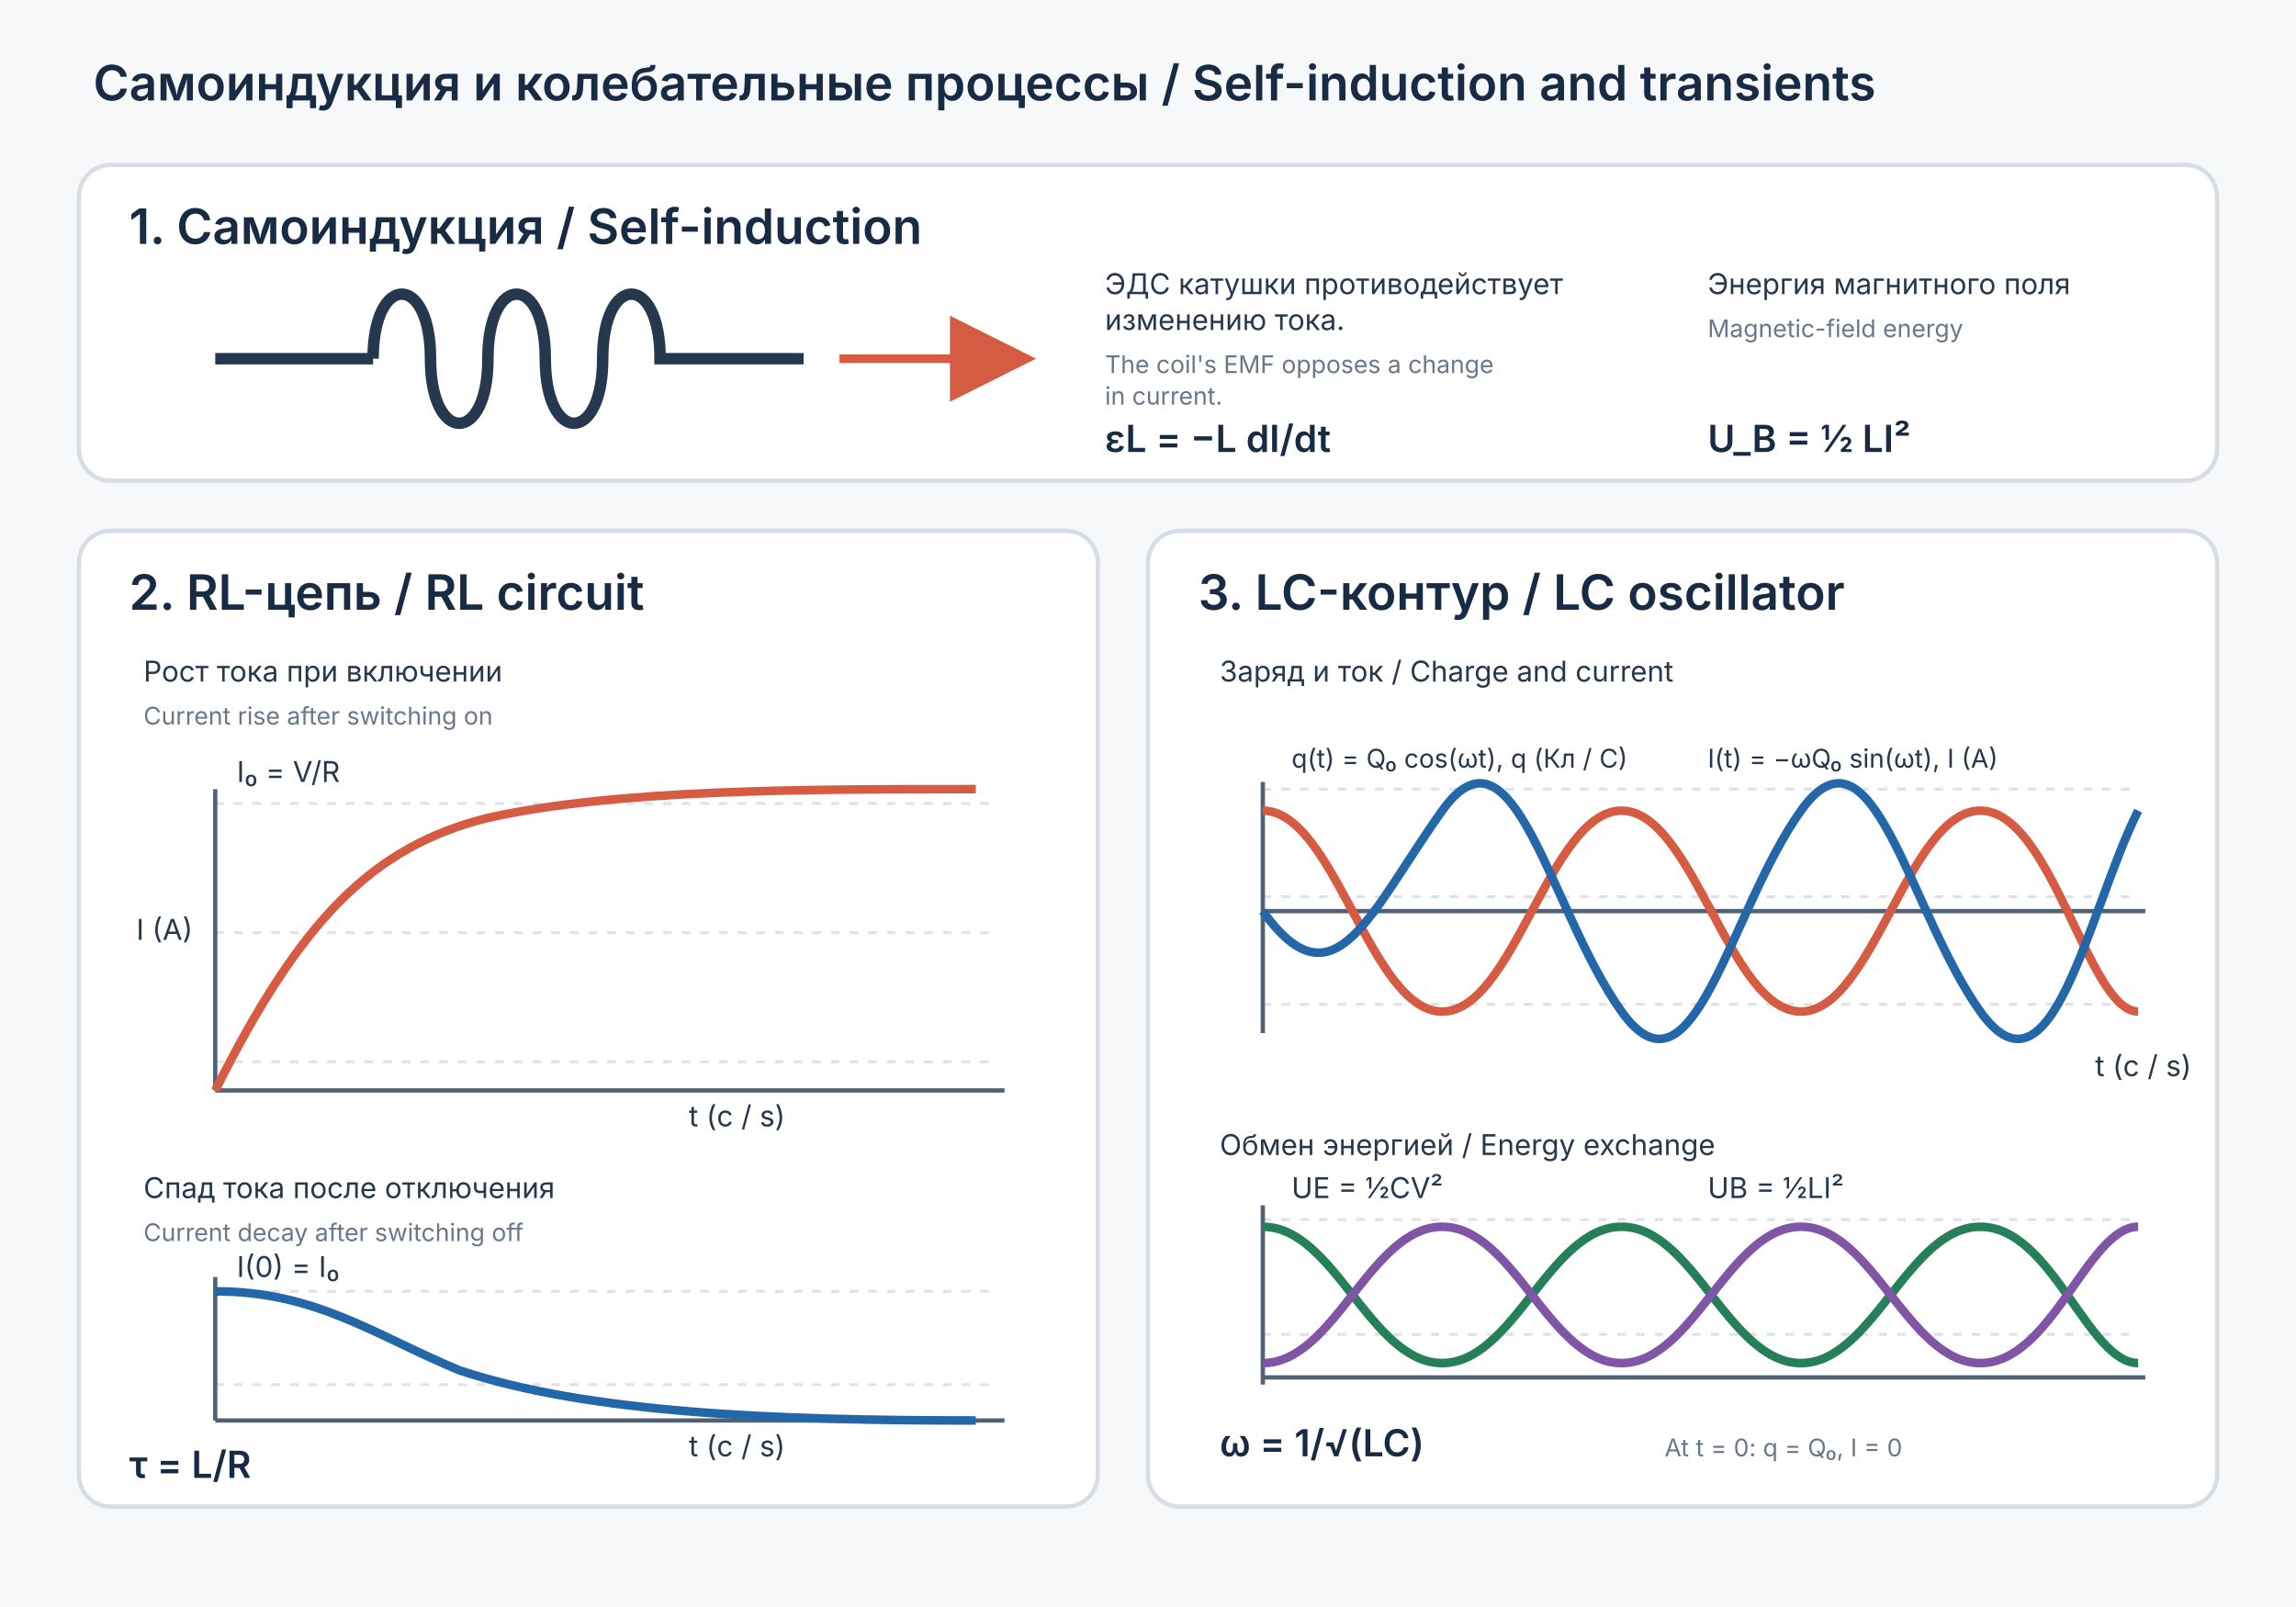
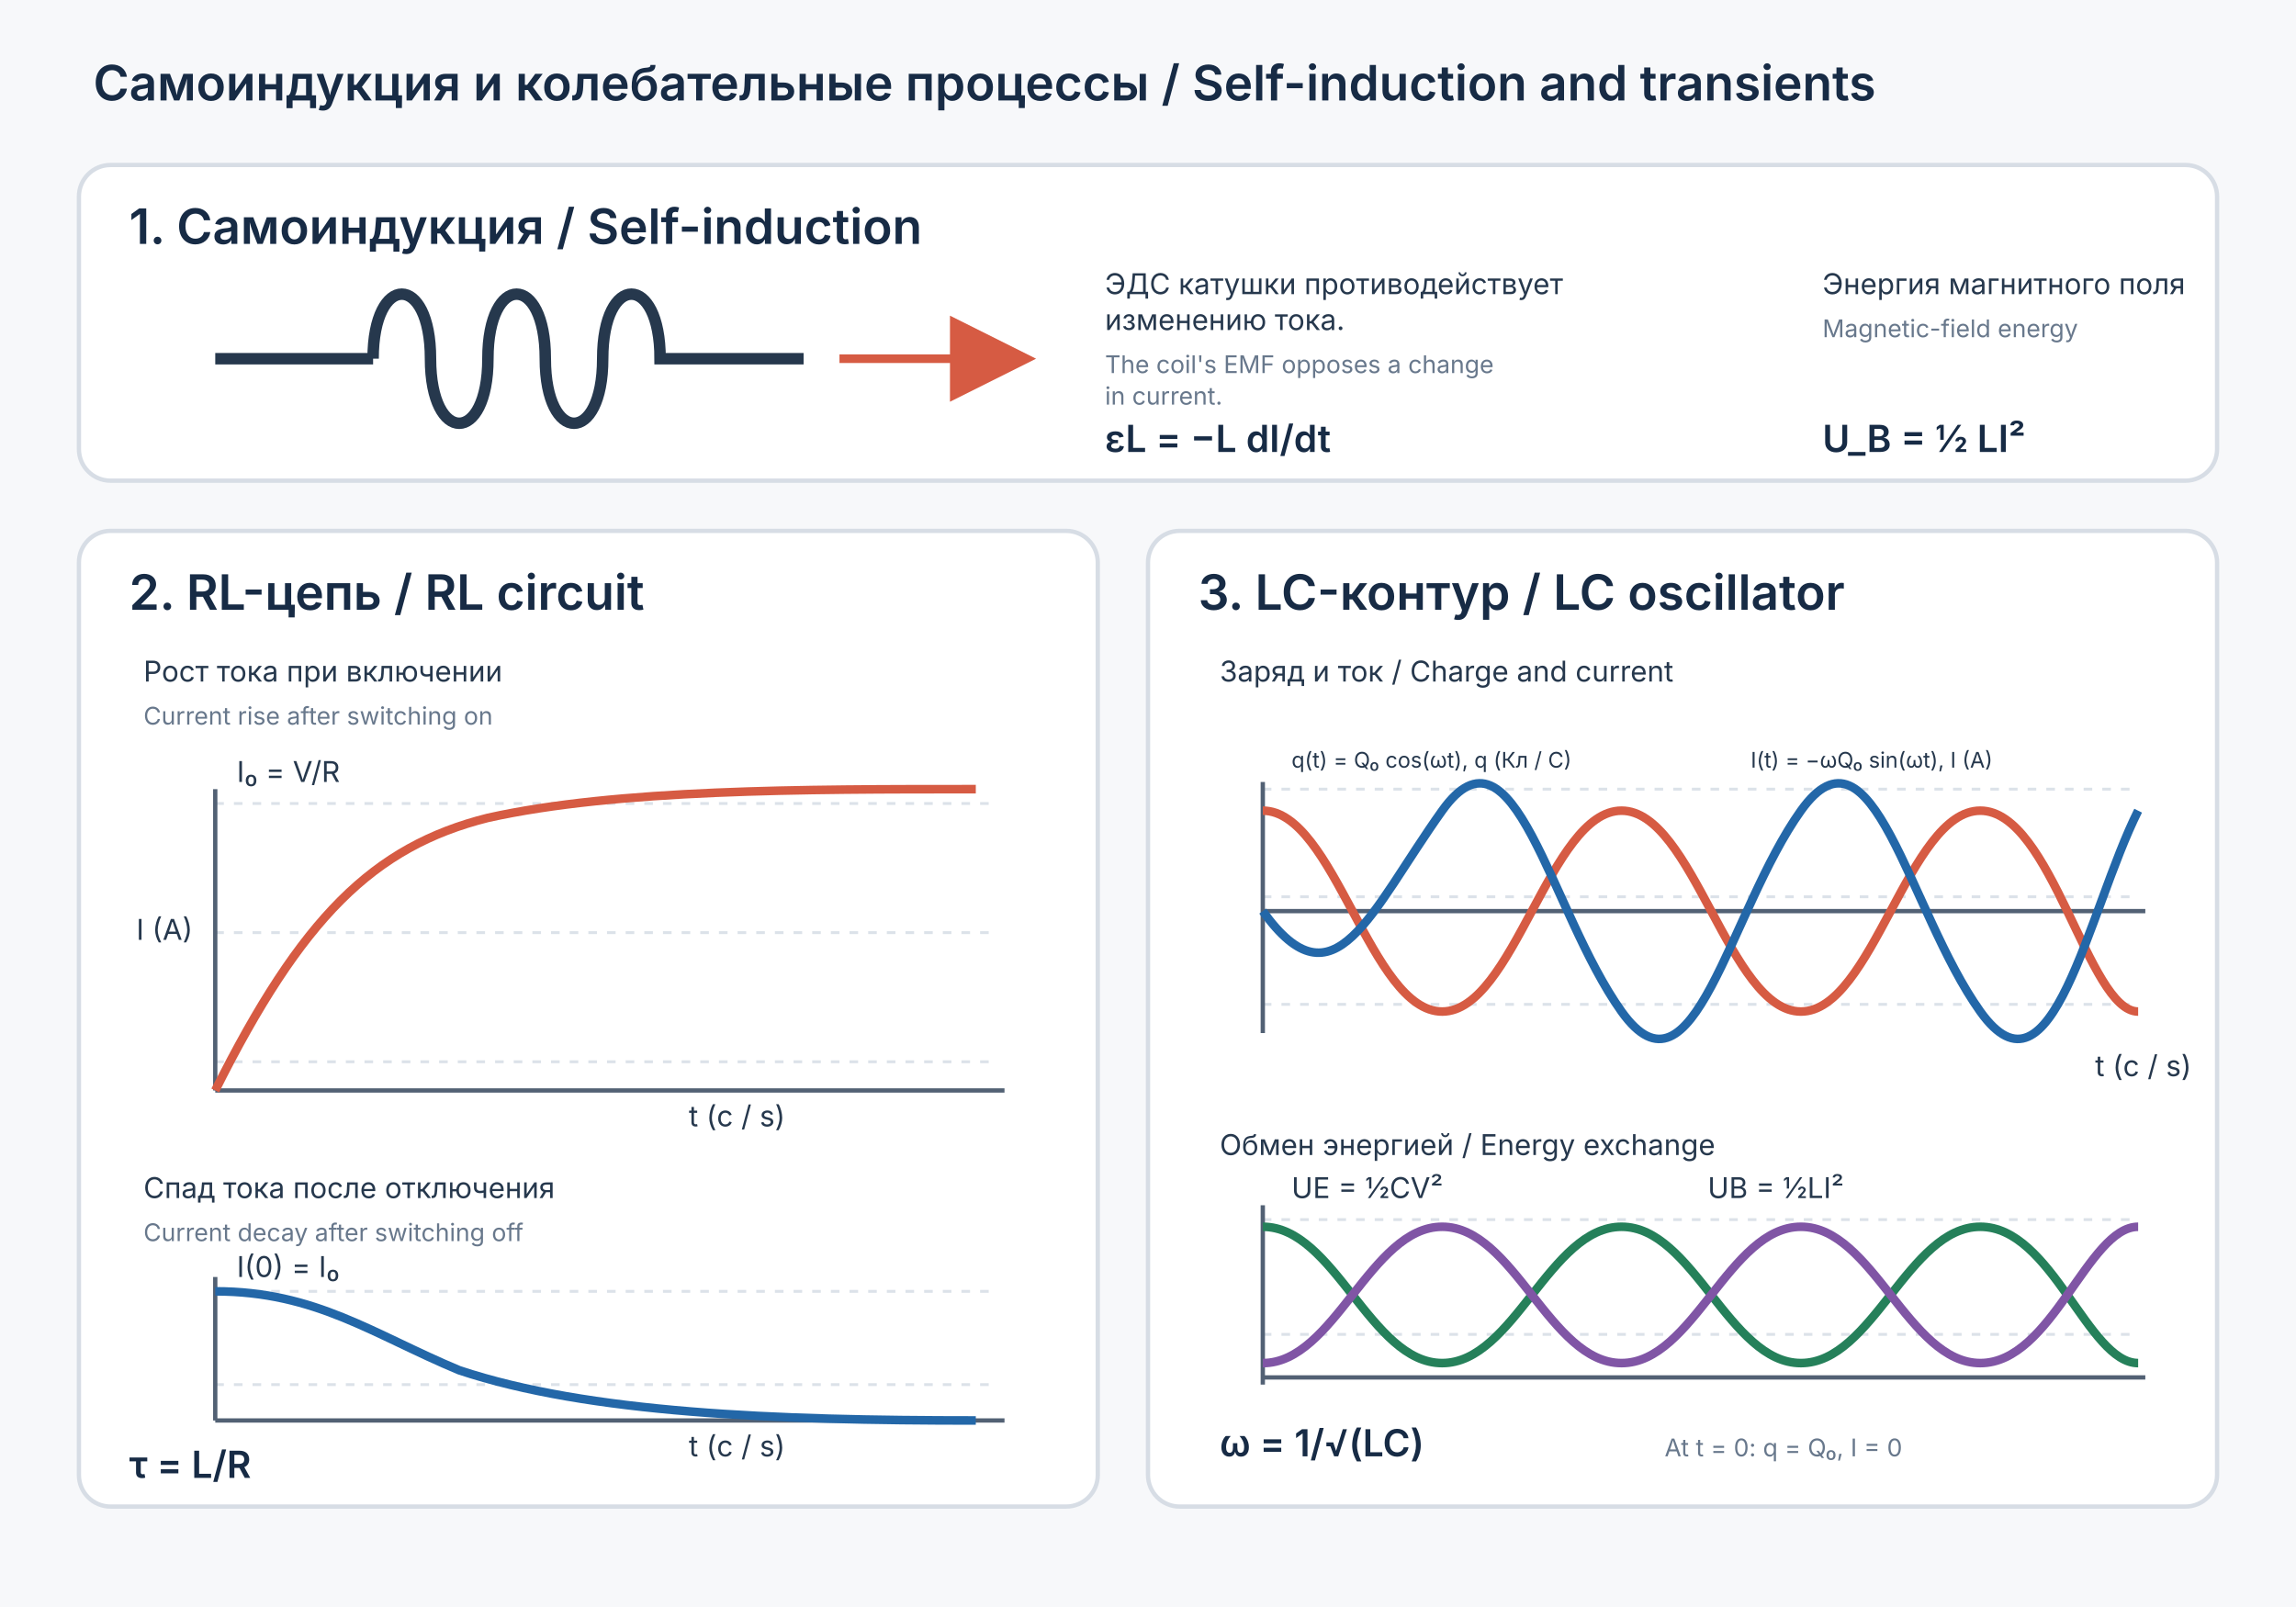
<svg xmlns="http://www.w3.org/2000/svg" width="1600" height="1120" viewBox="0 0 1600 1120" role="img" aria-labelledby="t d">
  <defs>
    <marker id="red" markerWidth="10" markerHeight="10" refX="8" refY="5" orient="auto">
      <path d="M0 0L10 5L0 10Z" fill="#d65b43" />
    </marker>
    <marker id="blue" markerWidth="10" markerHeight="10" refX="8" refY="5" orient="auto">
      <path d="M0 0L10 5L0 10Z" fill="#2367a8" />
    </marker>
    <style>
- .bg{fill:#f7f8fa}.card{fill:#fff;stroke:#d7dde5;stroke-width:3}.h{font:600 34px Inter,Arial,sans-serif;fill:#172b45}.lab{font:20px Inter,Arial,sans-serif;fill:#26384d}.en{font:17px Inter,Arial,sans-serif;fill:#68788c}.formula{font:600 26px Inter,Arial,sans-serif;fill:#172b45}.chartlabel{font:18px Inter,Arial,sans-serif;fill:#26384d}.axis{stroke:#526174;stroke-width:3}.grid{stroke:#dce2e9;stroke-width:2;stroke-dasharray:6 7}.red{fill:none;stroke:#d65b43;stroke-width:6}.blue{fill:none;stroke:#2367a8;stroke-width:6}.green{fill:none;stroke:#25805a;stroke-width:6}.purple{fill:none;stroke:#8055a5;stroke-width:6}
+ .bg{fill:#f7f8fa}.card{fill:#fff;stroke:#d7dde5;stroke-width:3}.h{font:600 34px Inter,Arial,sans-serif;fill:#172b45}.lab{font:20px Inter,Arial,sans-serif;fill:#26384d}.en{font:17px Inter,Arial,sans-serif;fill:#68788c}.formula{font:600 26px Inter,Arial,sans-serif;fill:#172b45}.chartlabel{font:15px Inter,Arial,sans-serif;fill:#26384d}.axis{stroke:#526174;stroke-width:3}.grid{stroke:#dce2e9;stroke-width:2;stroke-dasharray:6 7}.red{fill:none;stroke:#d65b43;stroke-width:6}.blue{fill:none;stroke:#2367a8;stroke-width:6}.green{fill:none;stroke:#25805a;stroke-width:6}.purple{fill:none;stroke:#8055a5;stroke-width:6}
</style>
  </defs>
  <rect class="bg" width="1600" height="1120" />
  <text class="h" x="65" y="70">Самоиндукция и колебательные процессы / Self-induction and transients</text>
  <rect class="card" x="55" y="115" width="1490" height="220" rx="22" />
  <text class="h" x="90" y="170">1. Самоиндукция / Self-induction</text>
  <path d="M150 250 H260 M260 250 C260 190 300 190 300 250 S340 310 340 250 S380 190 380 250 S420 310 420 250 S460 190 460 250 H560" fill="none" stroke="#26384d" stroke-width="8" />
  <path d="M585 250 H710" class="red" marker-end="url(#red)" />
  <text class="lab" x="770" y="205">ЭДС катушки противодействует</text>
  <text class="lab" x="770" y="230">изменению тока.</text>
  <text class="en" x="770" y="260">The coil's EMF opposes a change</text>
  <text class="en" x="770" y="282">in current.</text>
  <text class="formula" x="770" y="315">εL = −L dI/dt</text>
-   <text class="lab" x="1190" y="205">Энергия магнитного поля</text>
-   <text class="en" x="1190" y="235">Magnetic-field energy</text>
-   <text class="formula" x="1190" y="315">U_B = ½ LI²</text>
+   <text class="lab" x="1270" y="205">Энергия магнитного поля</text>
+   <text class="en" x="1270" y="235">Magnetic-field energy</text>
+   <text class="formula" x="1270" y="315">U_B = ½ LI²</text>
  <rect class="card" x="55" y="370" width="710" height="680" rx="22" />
  <text class="h" x="90" y="425">2. RL-цепь / RL circuit</text>
  <text class="lab" x="100" y="475">Рост тока при включении</text>
  <text class="en" x="100" y="505">Current rise after switching on</text>
  <path class="grid" d="M150 560 H690 M150 650 H690 M150 740 H690 M150 560 V760" />
  <path class="axis" d="M150 760 V550 M150 760 H700" />
  <path class="red" d="M150 760 C210 640 260 590 340 570 C430 550 560 550 680 550" />
  <text class="lab" x="165" y="545">I₀ = V/R</text>
  <text class="lab" x="480" y="785">t (с / s)</text>
  <text class="lab" x="95" y="655">I (A)</text>
  <text class="lab" x="100" y="835">Спад тока после отключения</text>
  <text class="en" x="100" y="865">Current decay after switching off</text>
  <path class="grid" d="M150 900 H690 M150 965 H690 M150 900 V990" />
  <path class="axis" d="M150 990 V890 M150 990 H700" />
  <path class="blue" d="M150 900 C220 900 260 930 320 955 C410 985 540 990 680 990" />
  <text class="lab" x="165" y="890">I(0) = I₀</text>
  <text class="lab" x="480" y="1015">t (с / s)</text>
  <text class="formula" x="90" y="1030">τ = L/R</text>
  <rect class="card" x="800" y="370" width="745" height="680" rx="22" />
  <text class="h" x="835" y="425">3. LC-контур / LC oscillator</text>
  <text class="lab" x="850" y="475">Заряд и ток / Charge and current</text>
  <path class="grid" d="M880 550 H1490 M880 625 H1490 M880 700 H1490 M880 550 V720" />
  <path class="axis" d="M880 635 H1495 M880 545 V720" />
  <path class="red" d="M880 565 C930 565 955 705 1005 705 S1080 565 1130 565 S1205 705 1255 705 S1330 565 1380 565 S1455 705 1490 705" />
  <path class="blue" d="M880 635 C930 705 955 635 1005 565 S1080 635 1130 705 S1205 635 1255 565 S1330 635 1380 705 S1455 635 1490 565" />
  <text class="chartlabel" x="900" y="535" fill="#d65b43">q(t) = Q₀ cos(ωt), q (Кл / C)</text>
-   <text class="chartlabel" x="1190" y="535" fill="#2367a8">I(t) = −ωQ₀ sin(ωt), I (A)</text>
+   <text class="chartlabel" x="1220" y="535" fill="#2367a8">I(t) = −ωQ₀ sin(ωt), I (A)</text>
  <text class="lab" x="1460" y="750">t (с / s)</text>
  <text class="lab" x="850" y="805">Обмен энергией / Energy exchange</text>
  <path class="grid" d="M880 850 H1490 M880 930 H1490 M880 850 V960" />
  <path class="axis" d="M880 960 H1495 M880 840 V965" />
  <path class="green" d="M880 855 C930 855 955 950 1005 950 S1080 855 1130 855 S1205 950 1255 950 S1330 855 1380 855 S1455 950 1490 950" />
  <path class="purple" d="M880 950 C930 950 955 855 1005 855 S1080 950 1130 950 S1205 855 1255 855 S1330 950 1380 950 S1455 855 1490 855" />
  <text class="lab" x="900" y="835" fill="#25805a">UE = ½CV²</text>
  <text class="lab" x="1190" y="835" fill="#8055a5">UB = ½LI²</text>
  <text class="formula" x="850" y="1015">ω = 1/√(LC)</text>
  <text class="en" x="1160" y="1015">At t = 0: q = Q₀, I = 0</text>
</svg>
